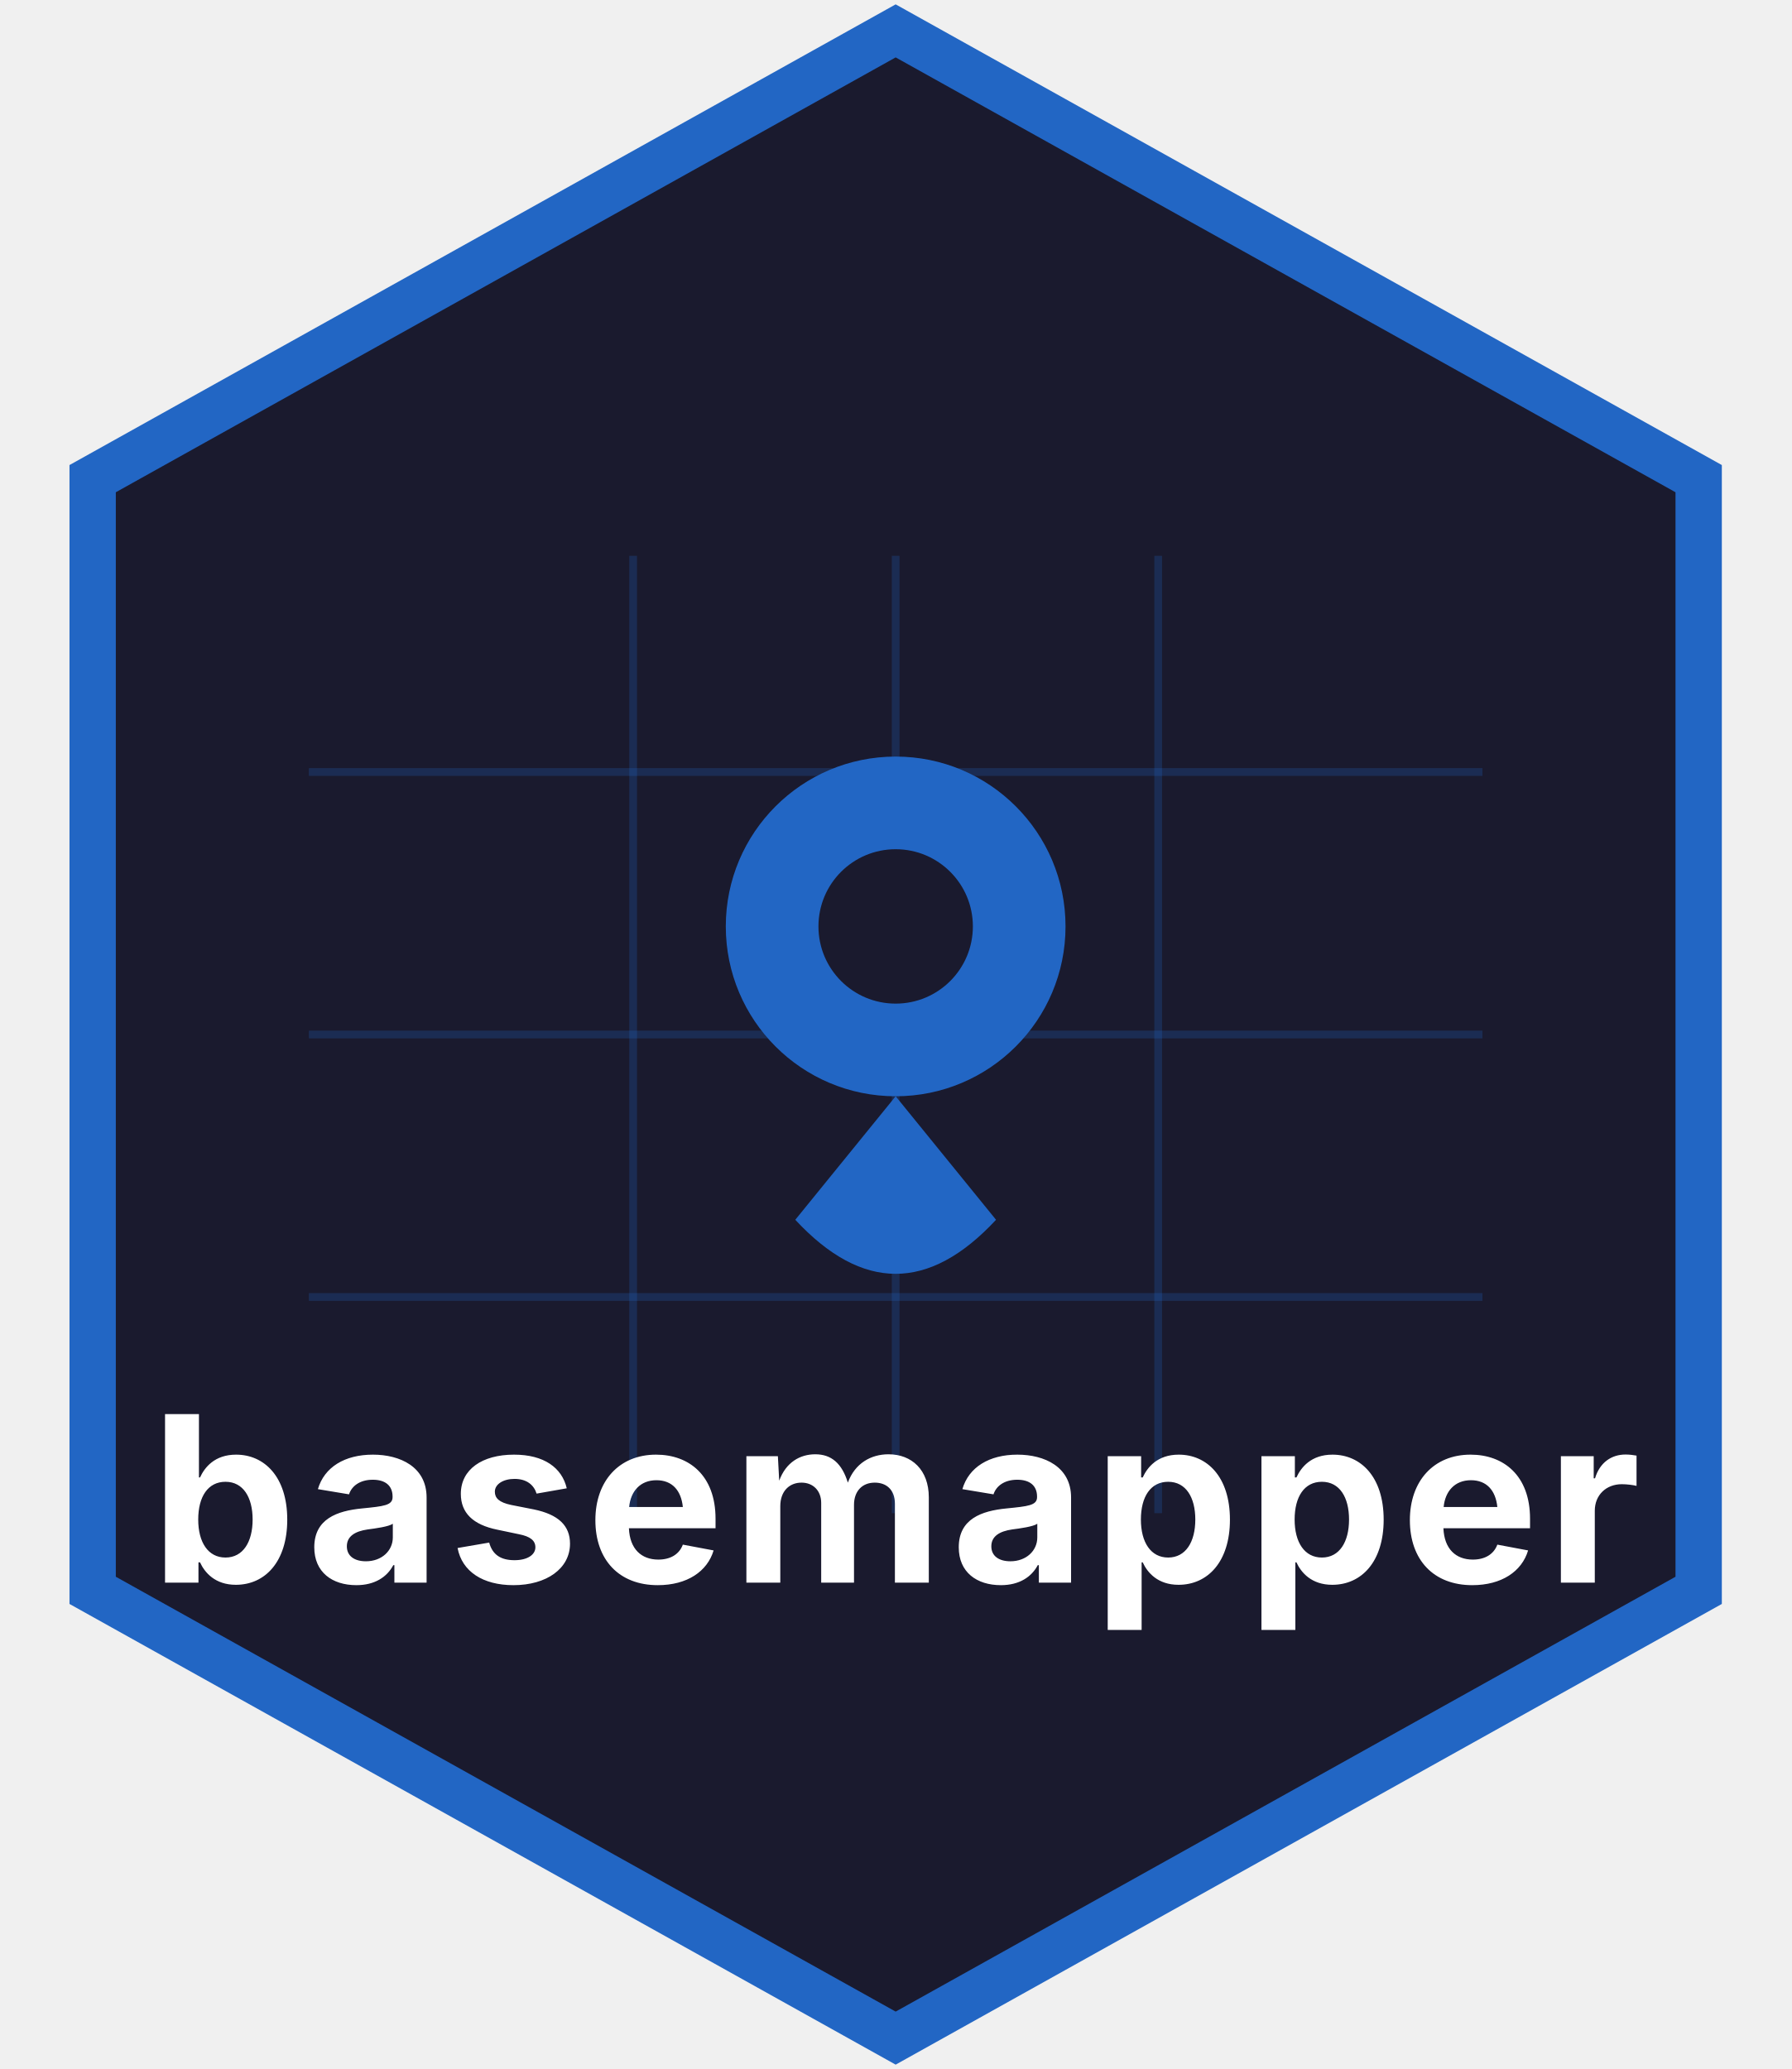
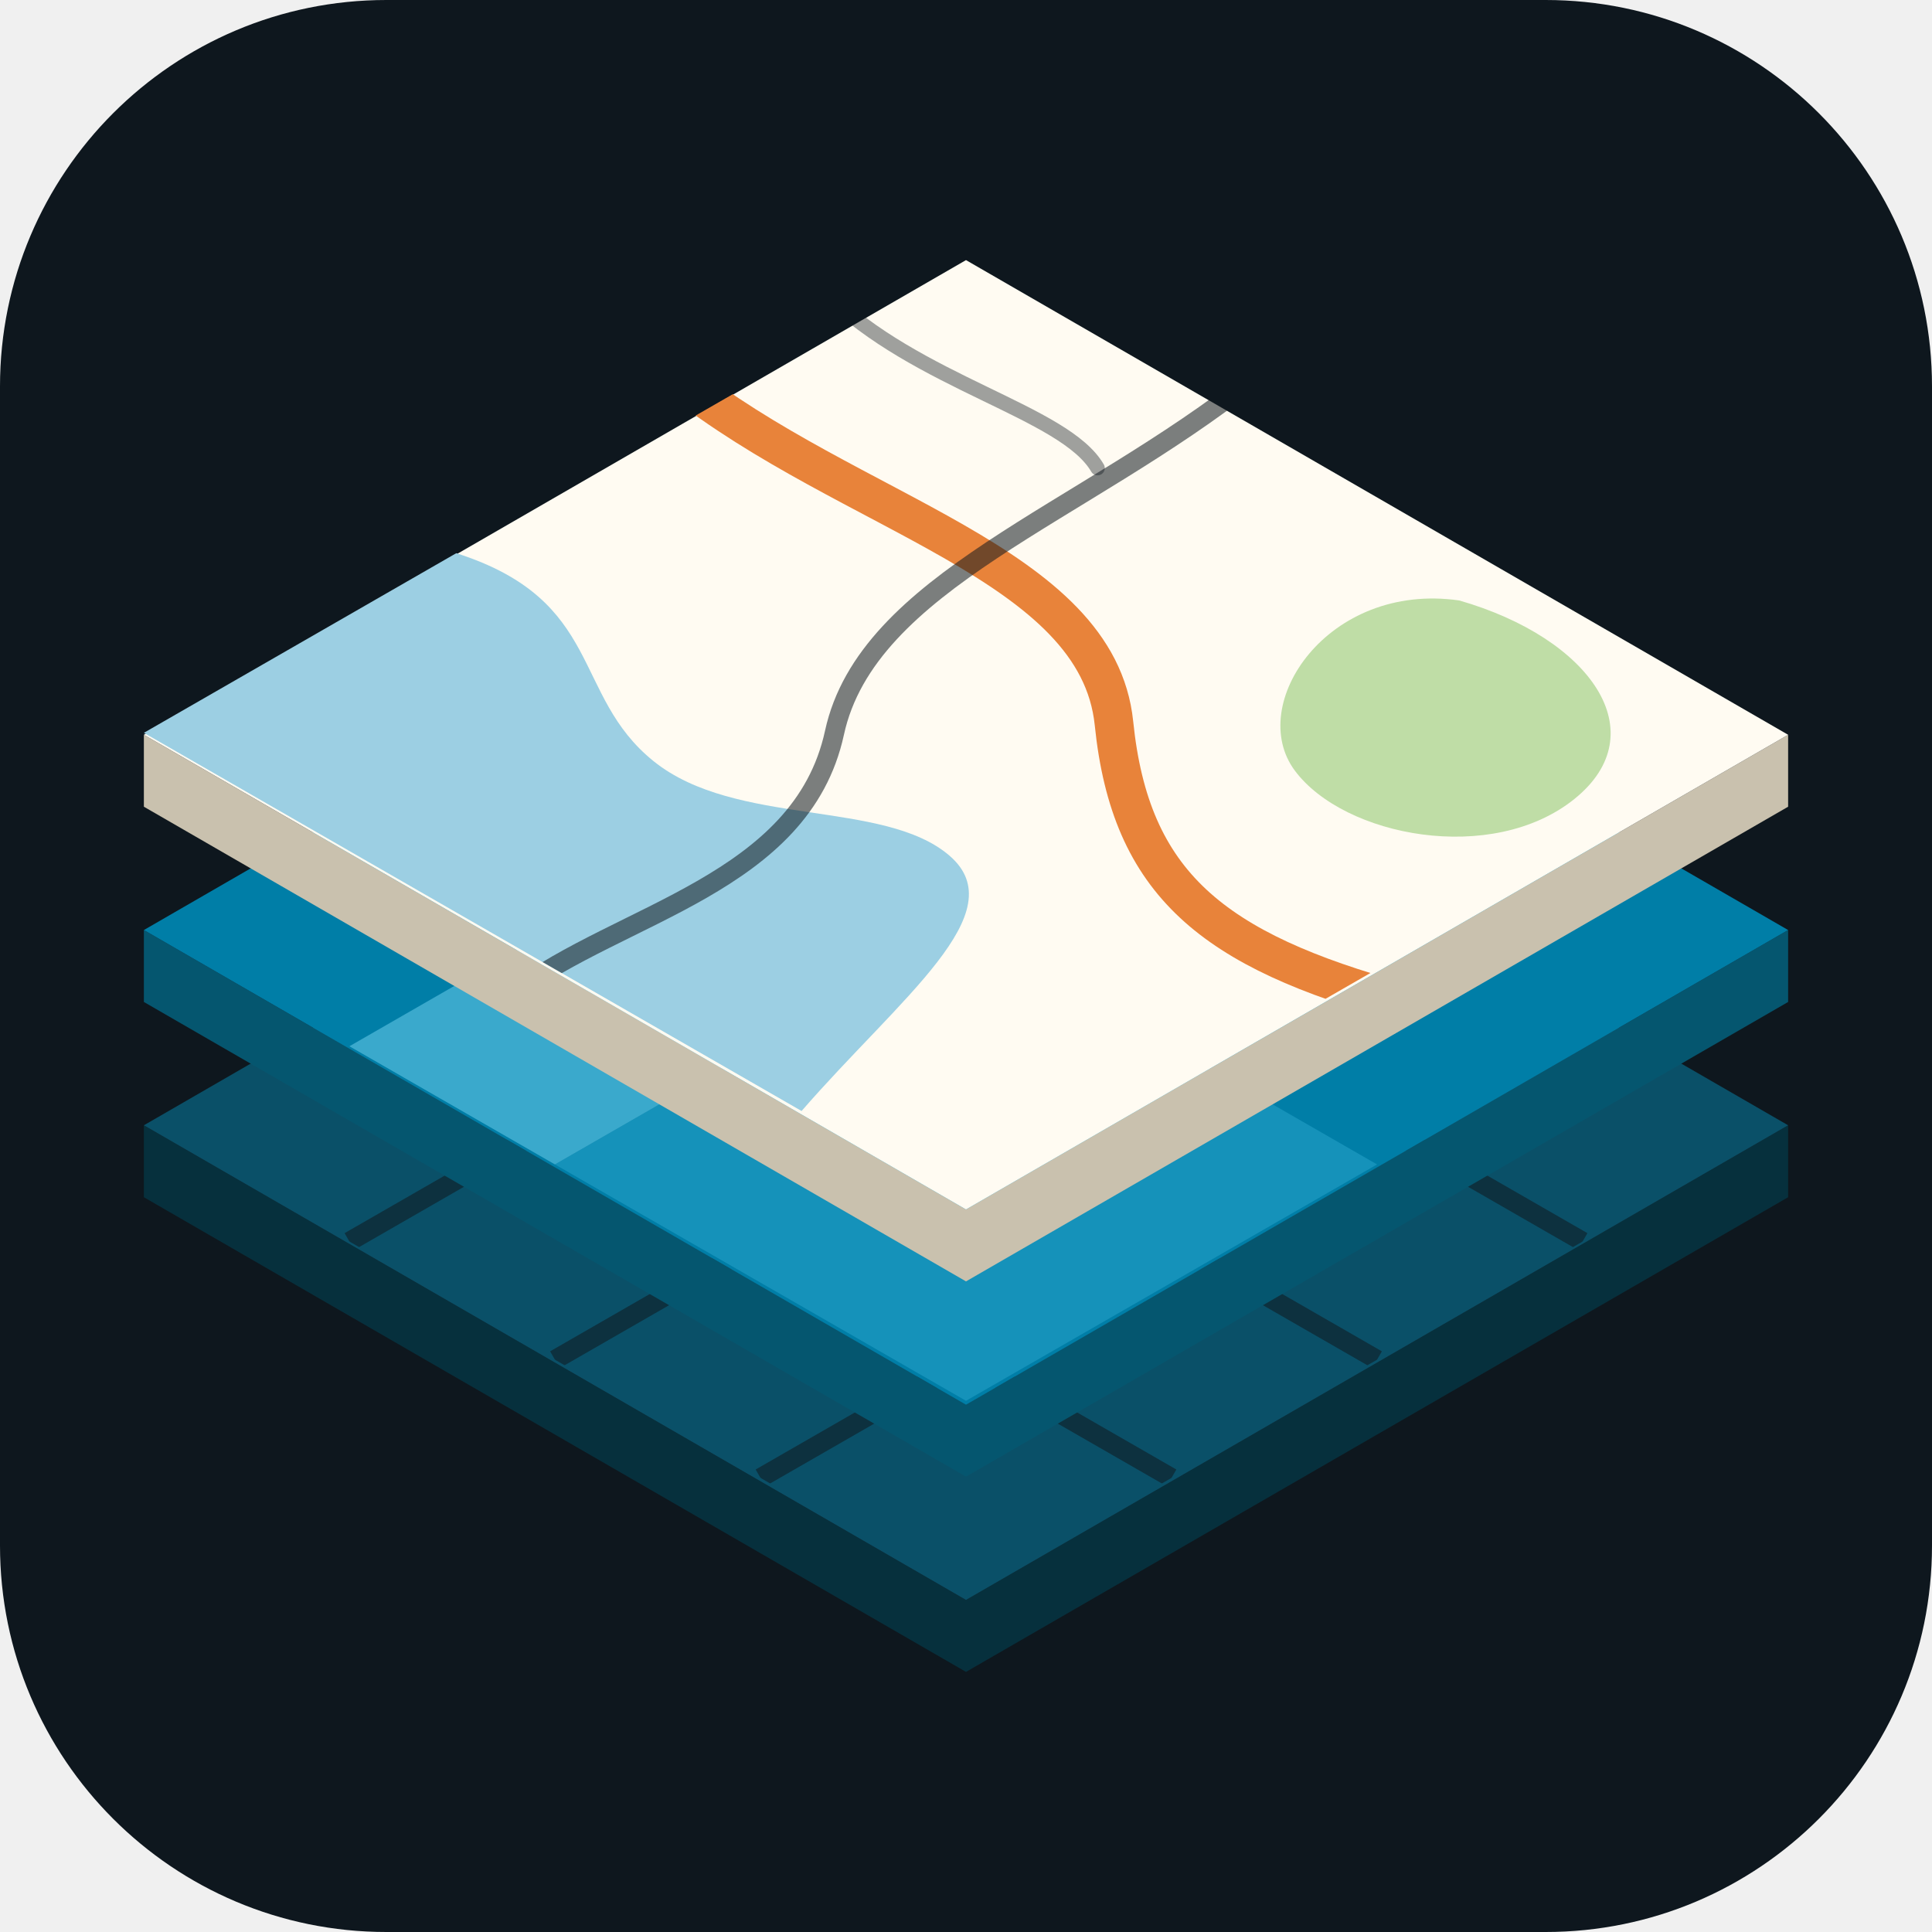
- <svg xmlns="http://www.w3.org/2000/svg" viewBox="0 0 232 268" width="232" height="268">
-   <polygon points="116,4 220,62 220,206 116,264 12,206 12,62" fill="#1a1a2e" stroke="#2266c4" stroke-width="6" />
-   <line x1="40" y1="100" x2="192" y2="100" stroke="#2266c4" stroke-width="1" stroke-opacity="0.25" />
-   <line x1="40" y1="134" x2="192" y2="134" stroke="#2266c4" stroke-width="1" stroke-opacity="0.25" />
-   <line x1="40" y1="168" x2="192" y2="168" stroke="#2266c4" stroke-width="1" stroke-opacity="0.25" />
-   <line x1="82" y1="72" x2="82" y2="196" stroke="#2266c4" stroke-width="1" stroke-opacity="0.25" />
-   <line x1="116" y1="72" x2="116" y2="196" stroke="#2266c4" stroke-width="1" stroke-opacity="0.25" />
-   <line x1="150" y1="72" x2="150" y2="196" stroke="#2266c4" stroke-width="1" stroke-opacity="0.25" />
-   <circle cx="116" cy="120" r="22" fill="#2266c4" />
-   <circle cx="116" cy="120" r="10" fill="#1a1a2e" />
-   <path d="M116,142 L103,158 Q116,172 129,158 Z" fill="#2266c4" />
-   <text x="116" y="205" font-family="Inter, system-ui, sans-serif" font-size="30" font-weight="700" fill="#ffffff" text-anchor="middle" letter-spacing="1">
-     basemapper
-   </text>
+ <svg xmlns="http://www.w3.org/2000/svg" viewBox="22 -25.31 188 188" width="160" height="160" role="img" aria-label="basemapper">
+   <rect x="22" y="-25.31" width="188" height="188" rx="37.6" fill="#0E171E" />
+   <path d="M36 84.19 116 130.38 196 84.19 196 91.19 116 137.38 36 91.19Z" fill="#06303D" />
+   <path d="M116 38 196 84.19 116 130.38 36 84.19Z" fill="#0A5068" />
+   <clipPath id="p0">
+     <path d="M0 0H100V100H0Z" />
+   </clipPath>
+   <g transform="matrix(0.8 0.46 -0.8 0.46 116 38)" clip-path="url(#p0)">
+     <g stroke="#0E171E" stroke-width="1.6" opacity="0.55" fill="none">
+       <path d="M25 0V100M50 0V100M75 0V100M0 25H100M0 50H100M0 75H100" vector-effect="non-scaling-stroke" />
+     </g>
+   </g>
+   <path d="M36 65.19 116 111.38 196 65.19 196 72.19 116 118.38 36 72.19Z" fill="#05566F" />
+   <path d="M116 19 196 65.19 116 111.38 36 65.19Z" fill="#007EA7" />
+   <clipPath id="p1">
+     <path d="M0 0H100V100H0Z" />
+   </clipPath>
+   <g transform="matrix(0.8 0.46 -0.8 0.46 116 19)" clip-path="url(#p1)">
+     <path d="M0 0H50V50H0Z" fill="#1592BA" />
+     <path d="M50 50H100V100H50Z" fill="#1592BA" />
+     <path d="M50 0H75V25H50ZM25 75H50V100H25Z" fill="#3AA9CC" />
+   </g>
+   <path d="M36 46.19 116 92.38 196 46.19 196 53.19 116 99.38 36 53.19Z" fill="#C9C1AE" />
+   <path d="M116 0 196 46.19 116 92.38 36 46.19Z" fill="#FFFBF2" />
+   <clipPath id="p2">
+     <path d="M0 0H100V100H0Z" />
+   </clipPath>
+   <g transform="matrix(0.8 0.46 -0.8 0.46 116 0)" clip-path="url(#p2)">
+     <path d="M0 62C14 58 22 70 34 72C46 74 52 62 62 64C72 66 74 82 80 100H0Z" fill="#9CCFE3" />
+     <path d="M66 6C78 2 92 8 94 20C96 32 84 38 74 34C64 30 56 12 66 6Z" fill="#BFDDA6" />
+     <g fill="none" stroke-linecap="round">
+       <path d="M-5 30C20 34 40 24 58 40S88 58 105 52" stroke="#E8833A" stroke-width="3.2" vector-effect="non-scaling-stroke" />
+       <path d="M30 -5C34 20 28 40 42 58S48 90 50 105" stroke="#0E171E" stroke-width="1.6" opacity="0.55" vector-effect="non-scaling-stroke" />
+       <path d="M-5 12C10 16 22 10 30 14" stroke="#0E171E" stroke-width="1.2" opacity="0.4" vector-effect="non-scaling-stroke" />
+     </g>
+   </g>
</svg>
